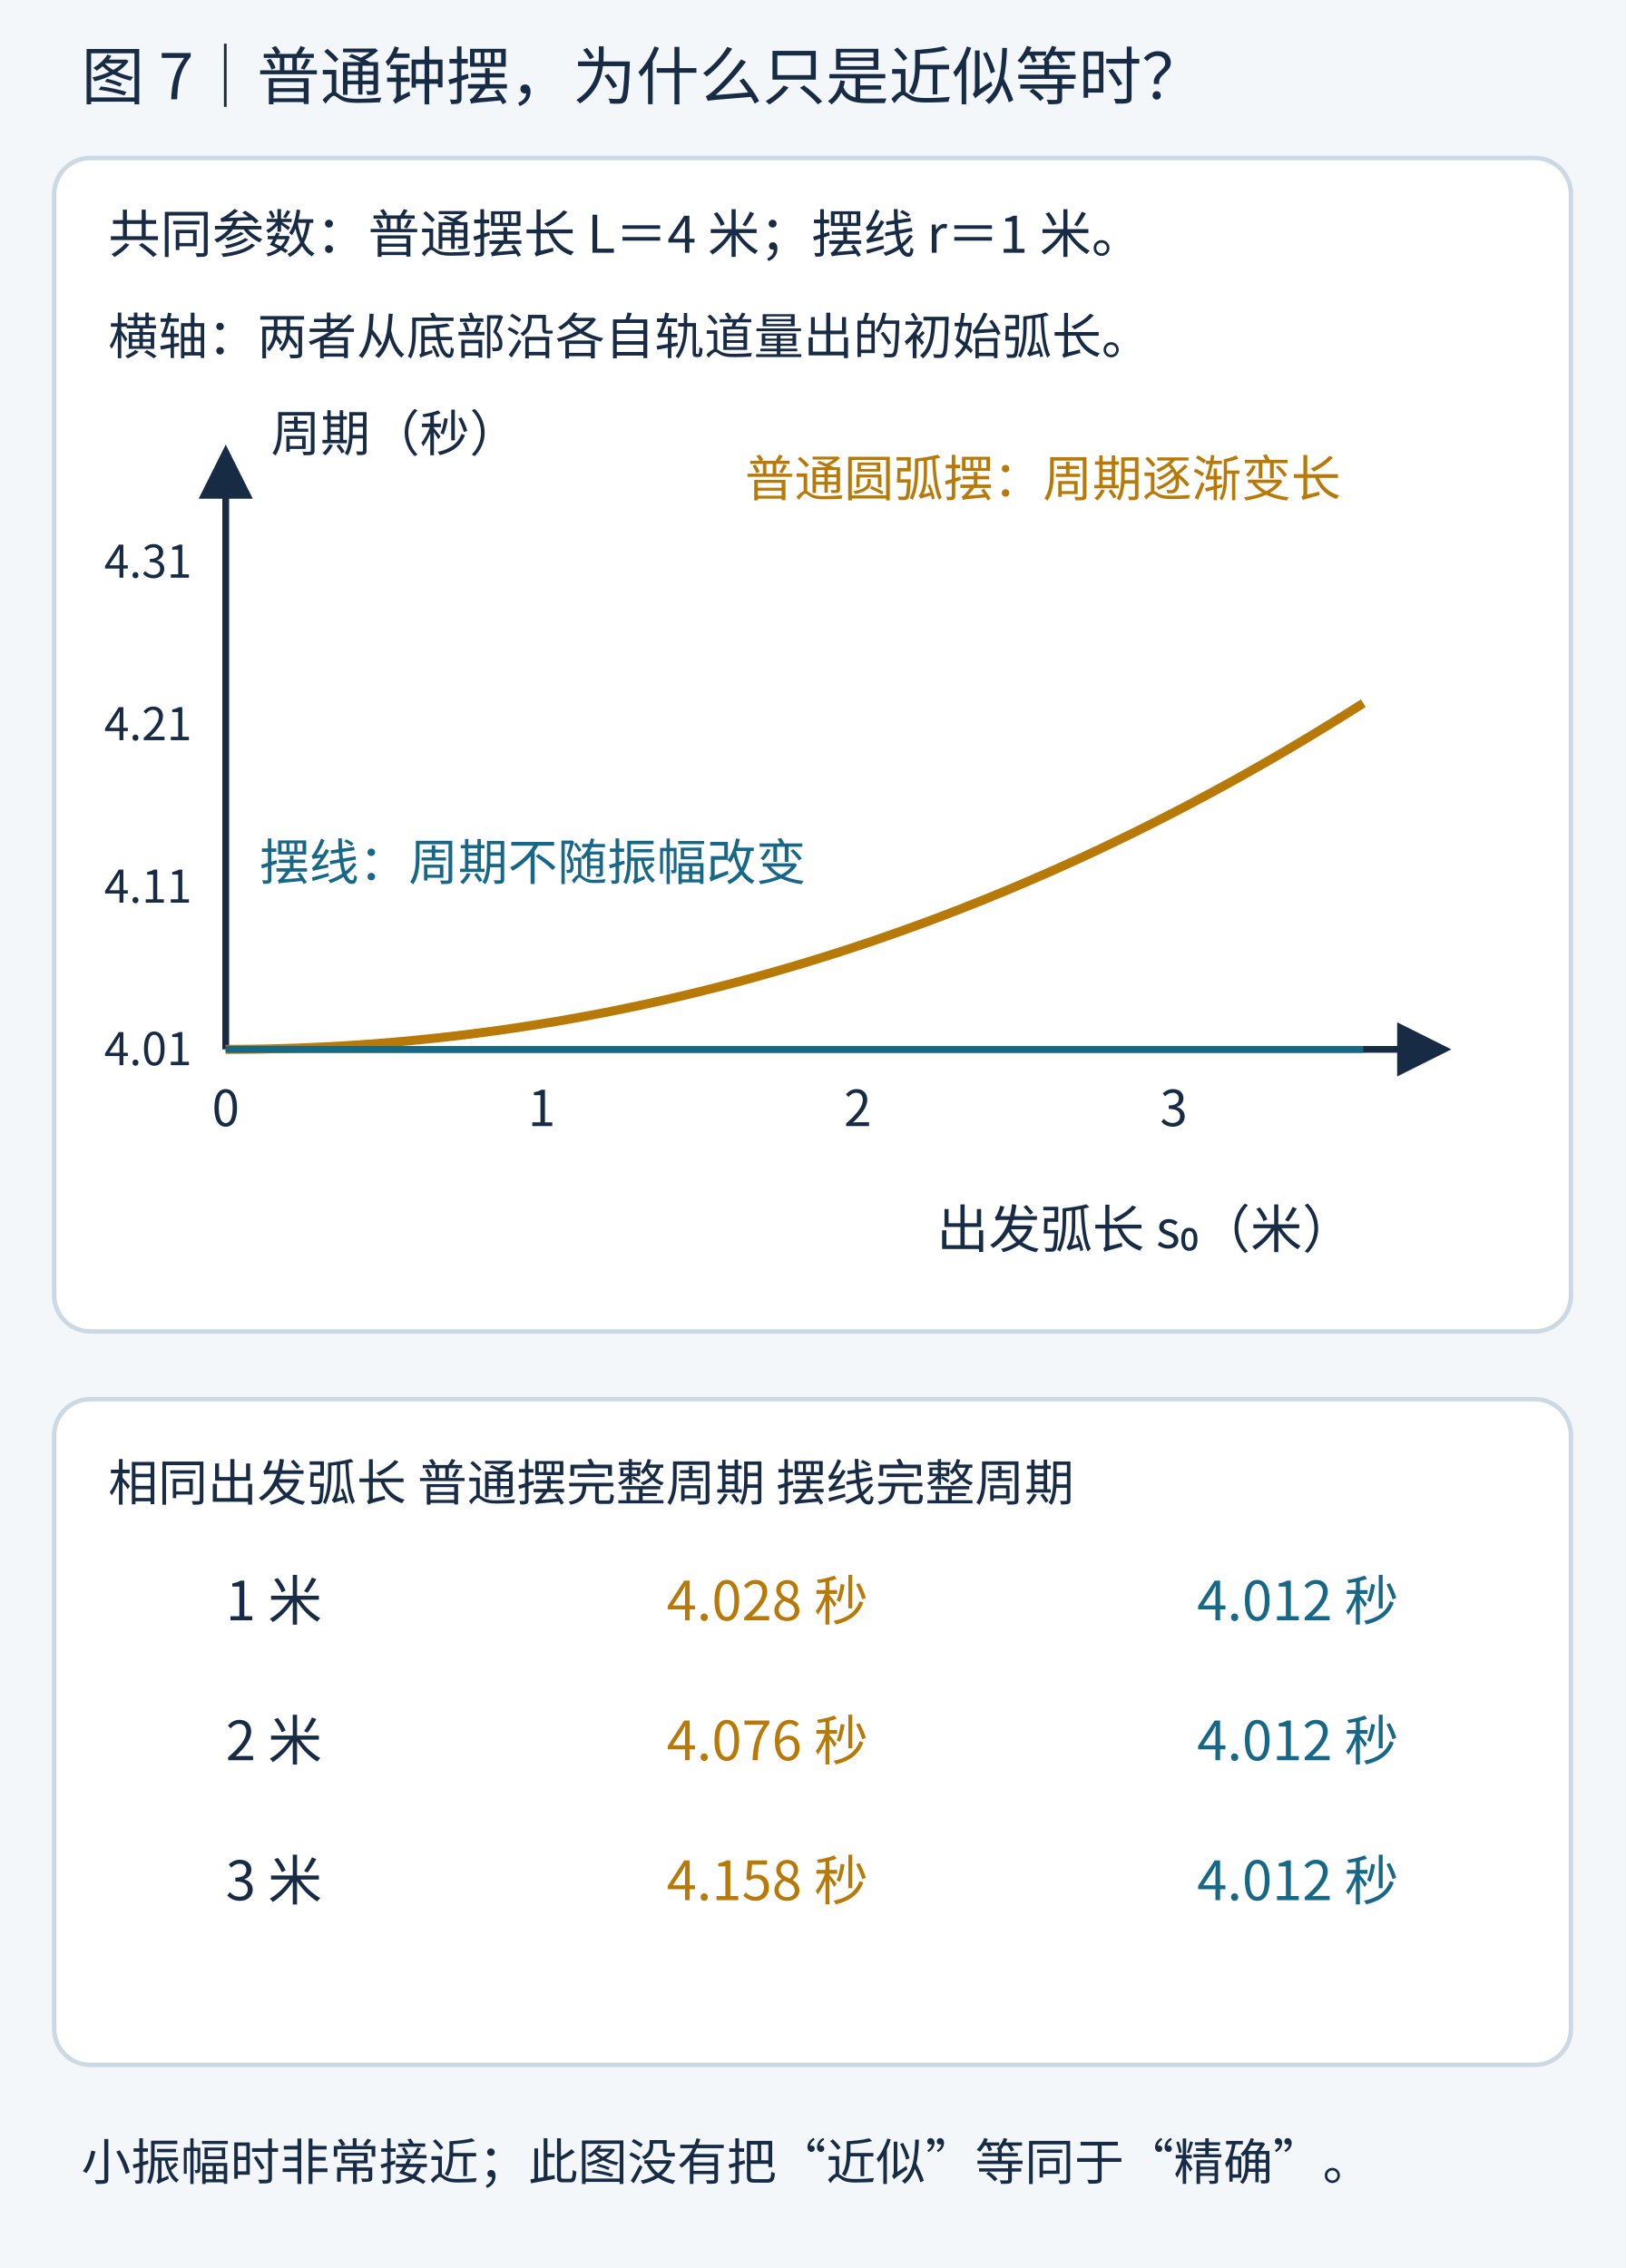
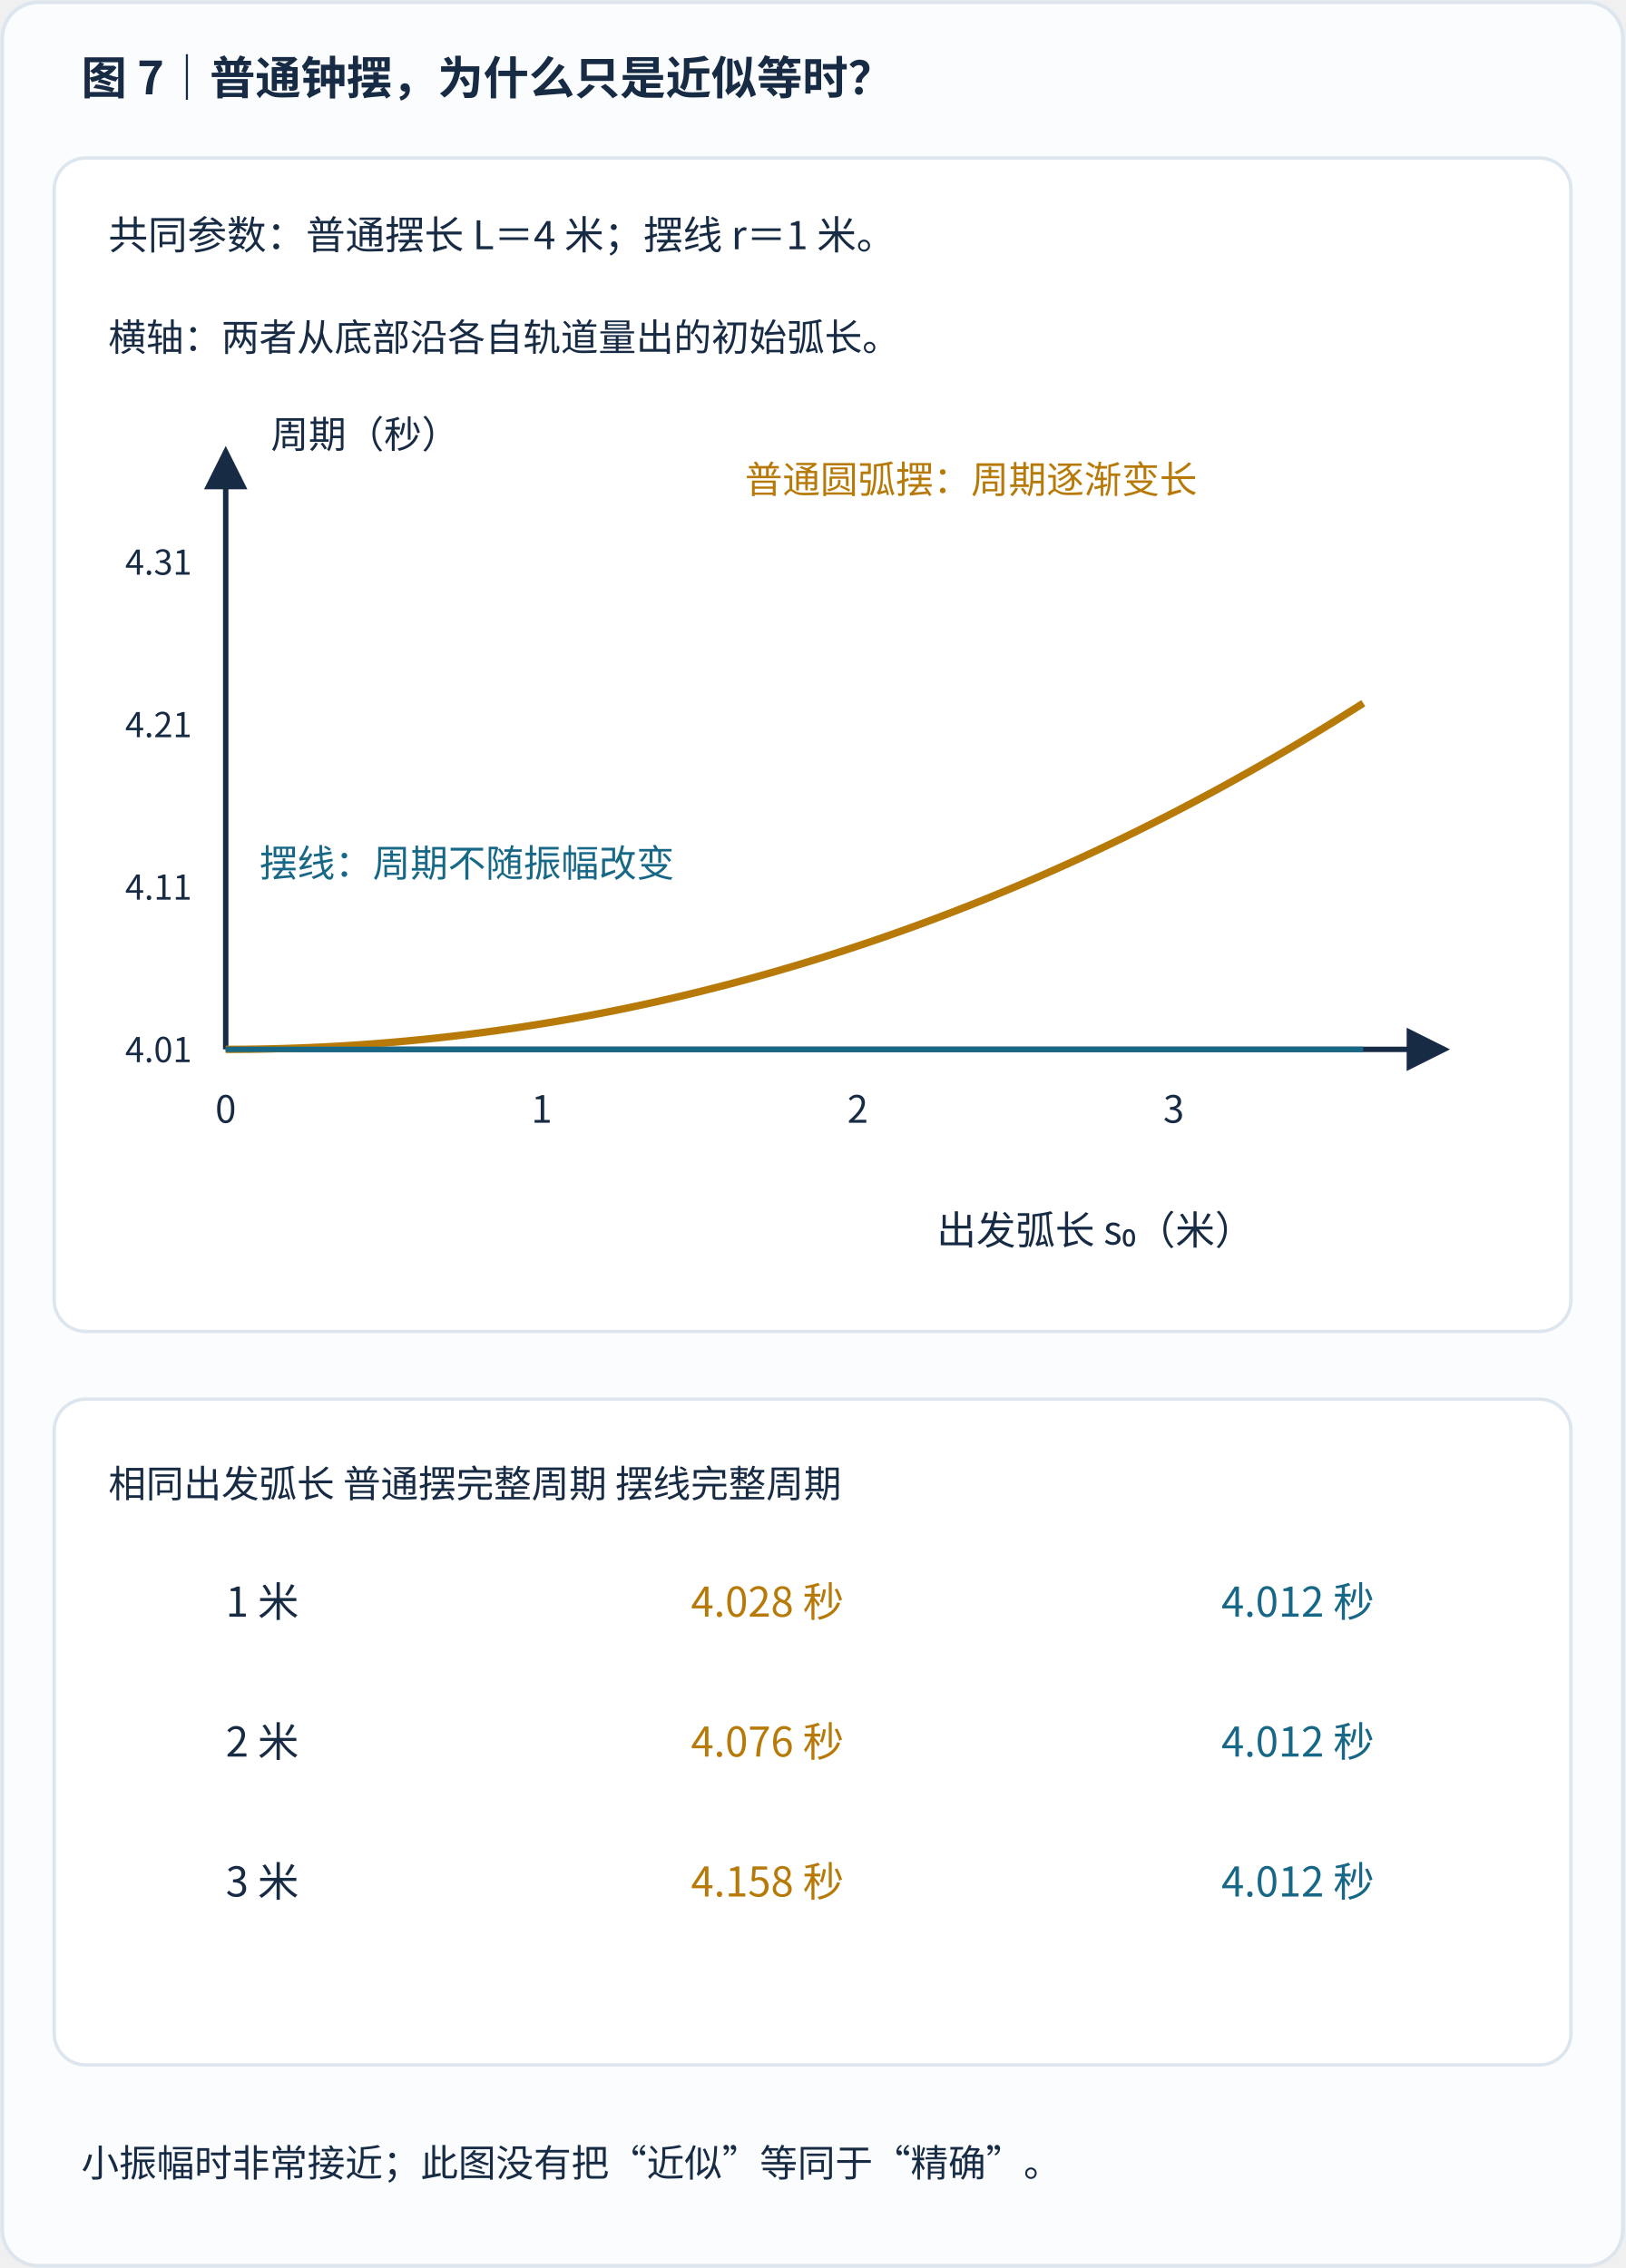
- <svg xmlns="http://www.w3.org/2000/svg" width="720" height="1005" viewBox="0 0 720 1005" role="img" aria-labelledby="title desc" lang="zh-CN">
+ <svg xmlns="http://www.w3.org/2000/svg" width="540" height="753.75" viewBox="0 0 540 753.75" role="img" aria-labelledby="title desc" lang="zh-CN">
  <defs>
    <marker id="arrow" markerWidth="8" markerHeight="8" refX="7" refY="4" orient="auto-start-reverse">
      <path d="M0 0L8 4L0 8Z" fill="context-stroke" />
    </marker>
  </defs>
-   <style>text{font-family:"Microsoft YaHei","Noto Sans CJK SC",sans-serif}</style>
-   <rect width="720" height="1005" fill="#f3f7fa" />
-   <text x="36" y="44" font-size="28" fill="#172b45" text-anchor="start">图 7｜普通钟摆，为什么只是近似等时？</text>
-   <rect x="24" y="70" width="672" height="520" rx="16" fill="#fff" stroke="#ccd8e2" stroke-width="2" />
-   <text x="48" y="112" font-size="23" fill="#172b45" text-anchor="start">共同参数：普通摆长 L＝4 米；摆线 r＝1 米。</text>
-   <text x="48" y="157" font-size="22" fill="#172b45" text-anchor="start">横轴：两者从底部沿各自轨道量出的初始弧长。</text>
-   <path d="M100.000,465.000 L640.000,465.000" fill="none" stroke="#172b45" stroke-width="3" marker-end="url(#arrow)" />
-   <path d="M100.000,465.000 L100.000,200.000" fill="none" stroke="#172b45" stroke-width="3" marker-end="url(#arrow)" />
-   <path d="M100.000,465.000 L105.040,464.985 L110.080,464.942 L115.120,464.868 L120.160,464.766 L125.200,464.634 L130.240,464.473 L135.280,464.283 L140.320,464.064 L145.360,463.815 L150.400,463.537 L155.440,463.229 L160.480,462.893 L165.520,462.527 L170.560,462.131 L175.600,461.706 L180.640,461.252 L185.680,460.768 L190.720,460.255 L195.760,459.712 L200.800,459.139 L205.840,458.537 L210.880,457.906 L215.920,457.245 L220.960,456.554 L226.000,455.833 L231.040,455.083 L236.080,454.303 L241.120,453.493 L246.160,452.653 L251.200,451.783 L256.240,450.883 L261.280,449.953 L266.320,448.993 L271.360,448.003 L276.400,446.983 L281.440,445.932 L286.480,444.851 L291.520,443.740 L296.560,442.598 L301.600,441.426 L306.640,440.223 L311.680,438.990 L316.720,437.725 L321.760,436.430 L326.800,435.105 L331.840,433.748 L336.880,432.360 L341.920,430.941 L346.960,429.491 L352.000,428.010 L357.040,426.497 L362.080,424.953 L367.120,423.377 L372.160,421.770 L377.200,420.131 L382.240,418.460 L387.280,416.757 L392.320,415.022 L397.360,413.255 L402.400,411.456 L407.440,409.625 L412.480,407.761 L417.520,405.864 L422.560,403.935 L427.600,401.973 L432.640,399.979 L437.680,397.951 L442.720,395.890 L447.760,393.796 L452.800,391.668 L457.840,389.507 L462.880,387.312 L467.920,385.084 L472.960,382.822 L478.000,380.525 L483.040,378.194 L488.080,375.829 L493.120,373.430 L498.160,370.996 L503.200,368.527 L508.240,366.023 L513.280,363.484 L518.320,360.910 L523.360,358.300 L528.400,355.655 L533.440,352.974 L538.480,350.258 L543.520,347.505 L548.560,344.715 L553.600,341.890 L558.640,339.028 L563.680,336.129 L568.720,333.193 L573.760,330.219 L578.800,327.209 L583.840,324.160 L588.880,321.074 L593.920,317.951 L598.960,314.788 L604.000,311.588" fill="none" stroke="#b77a09" stroke-width="4" />
-   <path d="M100.000,465.000 L604.000,465.000" fill="none" stroke="#176786" stroke-width="3" />
-   <text x="115" y="390" font-size="22" fill="#176786" text-anchor="start">摆线：周期不随振幅改变</text>
-   <text x="330" y="220" font-size="22" fill="#b77a09" text-anchor="start">普通圆弧摆：周期逐渐变长</text>
-   <text x="100" y="499" font-size="22" fill="#172b45" text-anchor="middle">0</text>
-   <text x="240" y="499" font-size="22" fill="#172b45" text-anchor="middle">1</text>
-   <text x="380" y="499" font-size="22" fill="#172b45" text-anchor="middle">2</text>
-   <text x="520" y="499" font-size="22" fill="#172b45" text-anchor="middle">3</text>
-   <text x="85" y="472" font-size="20" fill="#172b45" text-anchor="end">4.01</text>
-   <text x="85" y="400.0" font-size="20" fill="#172b45" text-anchor="end">4.11</text>
-   <text x="85" y="328.0" font-size="20" fill="#172b45" text-anchor="end">4.21</text>
-   <text x="85" y="256.0" font-size="20" fill="#172b45" text-anchor="end">4.31</text>
-   <text x="120" y="200" font-size="22" fill="#172b45" text-anchor="start">周期（秒）</text>
-   <text x="415" y="553" font-size="23" fill="#172b45" text-anchor="start">出发弧长 s₀（米）</text>
-   <rect x="24" y="620" width="672" height="295" rx="16" fill="#fff" stroke="#ccd8e2" stroke-width="2" />
-   <text x="48" y="665" font-size="22" fill="#172b45" text-anchor="start">相同出发弧长      普通摆完整周期      摆线完整周期</text>
-   <text x="100" y="718" font-size="24" fill="#172b45" text-anchor="start">1 米</text>
-   <text x="340" y="718" font-size="24" fill="#b77a09" text-anchor="middle">4.028 秒</text>
-   <text x="575" y="718" font-size="24" fill="#176786" text-anchor="middle">4.012 秒</text>
-   <text x="100" y="780" font-size="24" fill="#172b45" text-anchor="start">2 米</text>
-   <text x="340" y="780" font-size="24" fill="#b77a09" text-anchor="middle">4.076 秒</text>
-   <text x="575" y="780" font-size="24" fill="#176786" text-anchor="middle">4.012 秒</text>
-   <text x="100" y="842" font-size="24" fill="#172b45" text-anchor="start">3 米</text>
-   <text x="340" y="842" font-size="24" fill="#b77a09" text-anchor="middle">4.158 秒</text>
-   <text x="575" y="842" font-size="24" fill="#176786" text-anchor="middle">4.012 秒</text>
-   <text x="36" y="966" font-size="22" fill="#172b45" text-anchor="start">小振幅时非常接近；此图没有把“近似”等同于“精确”。</text>
+   <style>text{font-family:"PingFang SC","Hiragino Sans GB","Microsoft YaHei","Noto Sans CJK SC",sans-serif}</style>
+   <rect x="0.75" y="0.75" width="538.5" height="752.25" rx="12" fill="#fbfcfd" stroke="#dde6ee" stroke-width="1.2" />
+   <g transform="scale(0.75)">
+     <text x="36" y="41.80" font-size="20.2" fill="#172b45" text-anchor="start" font-weight="700">图 7｜普通钟摆，为什么只是近似等时？</text>
+     <rect x="24" y="70" width="672" height="520" rx="14" fill="#ffffff" stroke="#dde6ee" stroke-width="1.5" />
+     <text x="48" y="110.45" font-size="17.5" fill="#172b45" text-anchor="start">共同参数：普通摆长 L＝4 米；摆线 r＝1 米。</text>
+     <text x="48" y="155.52" font-size="16.7" fill="#172b45" text-anchor="start">横轴：两者从底部沿各自轨道量出的初始弧长。</text>
+     <path d="M100.000,465.000 L640.000,465.000" fill="none" stroke="#172b45" stroke-width="2.4" marker-end="url(#arrow)" />
+     <path d="M100.000,465.000 L100.000,200.000" fill="none" stroke="#172b45" stroke-width="2.4" marker-end="url(#arrow)" />
+     <path d="M100.000,465.000 L105.040,464.985 L110.080,464.942 L115.120,464.868 L120.160,464.766 L125.200,464.634 L130.240,464.473 L135.280,464.283 L140.320,464.064 L145.360,463.815 L150.400,463.537 L155.440,463.229 L160.480,462.893 L165.520,462.527 L170.560,462.131 L175.600,461.706 L180.640,461.252 L185.680,460.768 L190.720,460.255 L195.760,459.712 L200.800,459.139 L205.840,458.537 L210.880,457.906 L215.920,457.245 L220.960,456.554 L226.000,455.833 L231.040,455.083 L236.080,454.303 L241.120,453.493 L246.160,452.653 L251.200,451.783 L256.240,450.883 L261.280,449.953 L266.320,448.993 L271.360,448.003 L276.400,446.983 L281.440,445.932 L286.480,444.851 L291.520,443.740 L296.560,442.598 L301.600,441.426 L306.640,440.223 L311.680,438.990 L316.720,437.725 L321.760,436.430 L326.800,435.105 L331.840,433.748 L336.880,432.360 L341.920,430.941 L346.960,429.491 L352.000,428.010 L357.040,426.497 L362.080,424.953 L367.120,423.377 L372.160,421.770 L377.200,420.131 L382.240,418.460 L387.280,416.757 L392.320,415.022 L397.360,413.255 L402.400,411.456 L407.440,409.625 L412.480,407.761 L417.520,405.864 L422.560,403.935 L427.600,401.973 L432.640,399.979 L437.680,397.951 L442.720,395.890 L447.760,393.796 L452.800,391.668 L457.840,389.507 L462.880,387.312 L467.920,385.084 L472.960,382.822 L478.000,380.525 L483.040,378.194 L488.080,375.829 L493.120,373.430 L498.160,370.996 L503.200,368.527 L508.240,366.023 L513.280,363.484 L518.320,360.910 L523.360,358.300 L528.400,355.655 L533.440,352.974 L538.480,350.258 L543.520,347.505 L548.560,344.715 L553.600,341.890 L558.640,339.028 L563.680,336.129 L568.720,333.193 L573.760,330.219 L578.800,327.209 L583.840,324.160 L588.880,321.074 L593.920,317.951 L598.960,314.788 L604.000,311.588" fill="none" stroke="#b77a09" stroke-width="3.28" />
+     <path d="M100.000,465.000 L604.000,465.000" fill="none" stroke="#176786" stroke-width="2.4" />
+     <text x="115" y="388.52" font-size="16.7" fill="#176786" text-anchor="start">摆线：周期不随振幅改变</text>
+     <text x="330" y="218.52" font-size="16.7" fill="#b77a09" text-anchor="start">普通圆弧摆：周期逐渐变长</text>
+     <text x="100" y="497.52" font-size="16.7" fill="#172b45" text-anchor="middle">0</text>
+     <text x="240" y="497.52" font-size="16.7" fill="#172b45" text-anchor="middle">1</text>
+     <text x="380" y="497.52" font-size="16.7" fill="#172b45" text-anchor="middle">2</text>
+     <text x="520" y="497.52" font-size="16.7" fill="#172b45" text-anchor="middle">3</text>
+     <text x="85" y="470.66" font-size="15.2" fill="#172b45" text-anchor="end">4.01</text>
+     <text x="85" y="398.66" font-size="15.2" fill="#172b45" text-anchor="end">4.11</text>
+     <text x="85" y="326.66" font-size="15.2" fill="#172b45" text-anchor="end">4.21</text>
+     <text x="85" y="254.66" font-size="15.2" fill="#172b45" text-anchor="end">4.31</text>
+     <text x="120" y="198.52" font-size="16.7" fill="#172b45" text-anchor="start">周期（秒）</text>
+     <text x="415" y="551.45" font-size="17.5" fill="#172b45" text-anchor="start">出发弧长 s₀（米）</text>
+     <rect x="24" y="620" width="672" height="295" rx="14" fill="#ffffff" stroke="#dde6ee" stroke-width="1.5" />
+     <text x="48" y="663.52" font-size="16.7" fill="#172b45" text-anchor="start">相同出发弧长      普通摆完整周期      摆线完整周期</text>
+     <text x="100" y="716.39" font-size="18.2" fill="#172b45" text-anchor="start">1 米</text>
+     <text x="340" y="716.39" font-size="18.2" fill="#b77a09" text-anchor="middle">4.028 秒</text>
+     <text x="575" y="716.39" font-size="18.2" fill="#176786" text-anchor="middle">4.012 秒</text>
+     <text x="100" y="778.39" font-size="18.2" fill="#172b45" text-anchor="start">2 米</text>
+     <text x="340" y="778.39" font-size="18.2" fill="#b77a09" text-anchor="middle">4.076 秒</text>
+     <text x="575" y="778.39" font-size="18.2" fill="#176786" text-anchor="middle">4.012 秒</text>
+     <text x="100" y="840.39" font-size="18.2" fill="#172b45" text-anchor="start">3 米</text>
+     <text x="340" y="840.39" font-size="18.2" fill="#b77a09" text-anchor="middle">4.158 秒</text>
+     <text x="575" y="840.39" font-size="18.2" fill="#176786" text-anchor="middle">4.012 秒</text>
+     <text x="36" y="964.52" font-size="16.7" fill="#172b45" text-anchor="start">小振幅时非常接近；此图没有把“近似”等同于“精确”。</text>
+   </g>
</svg>
